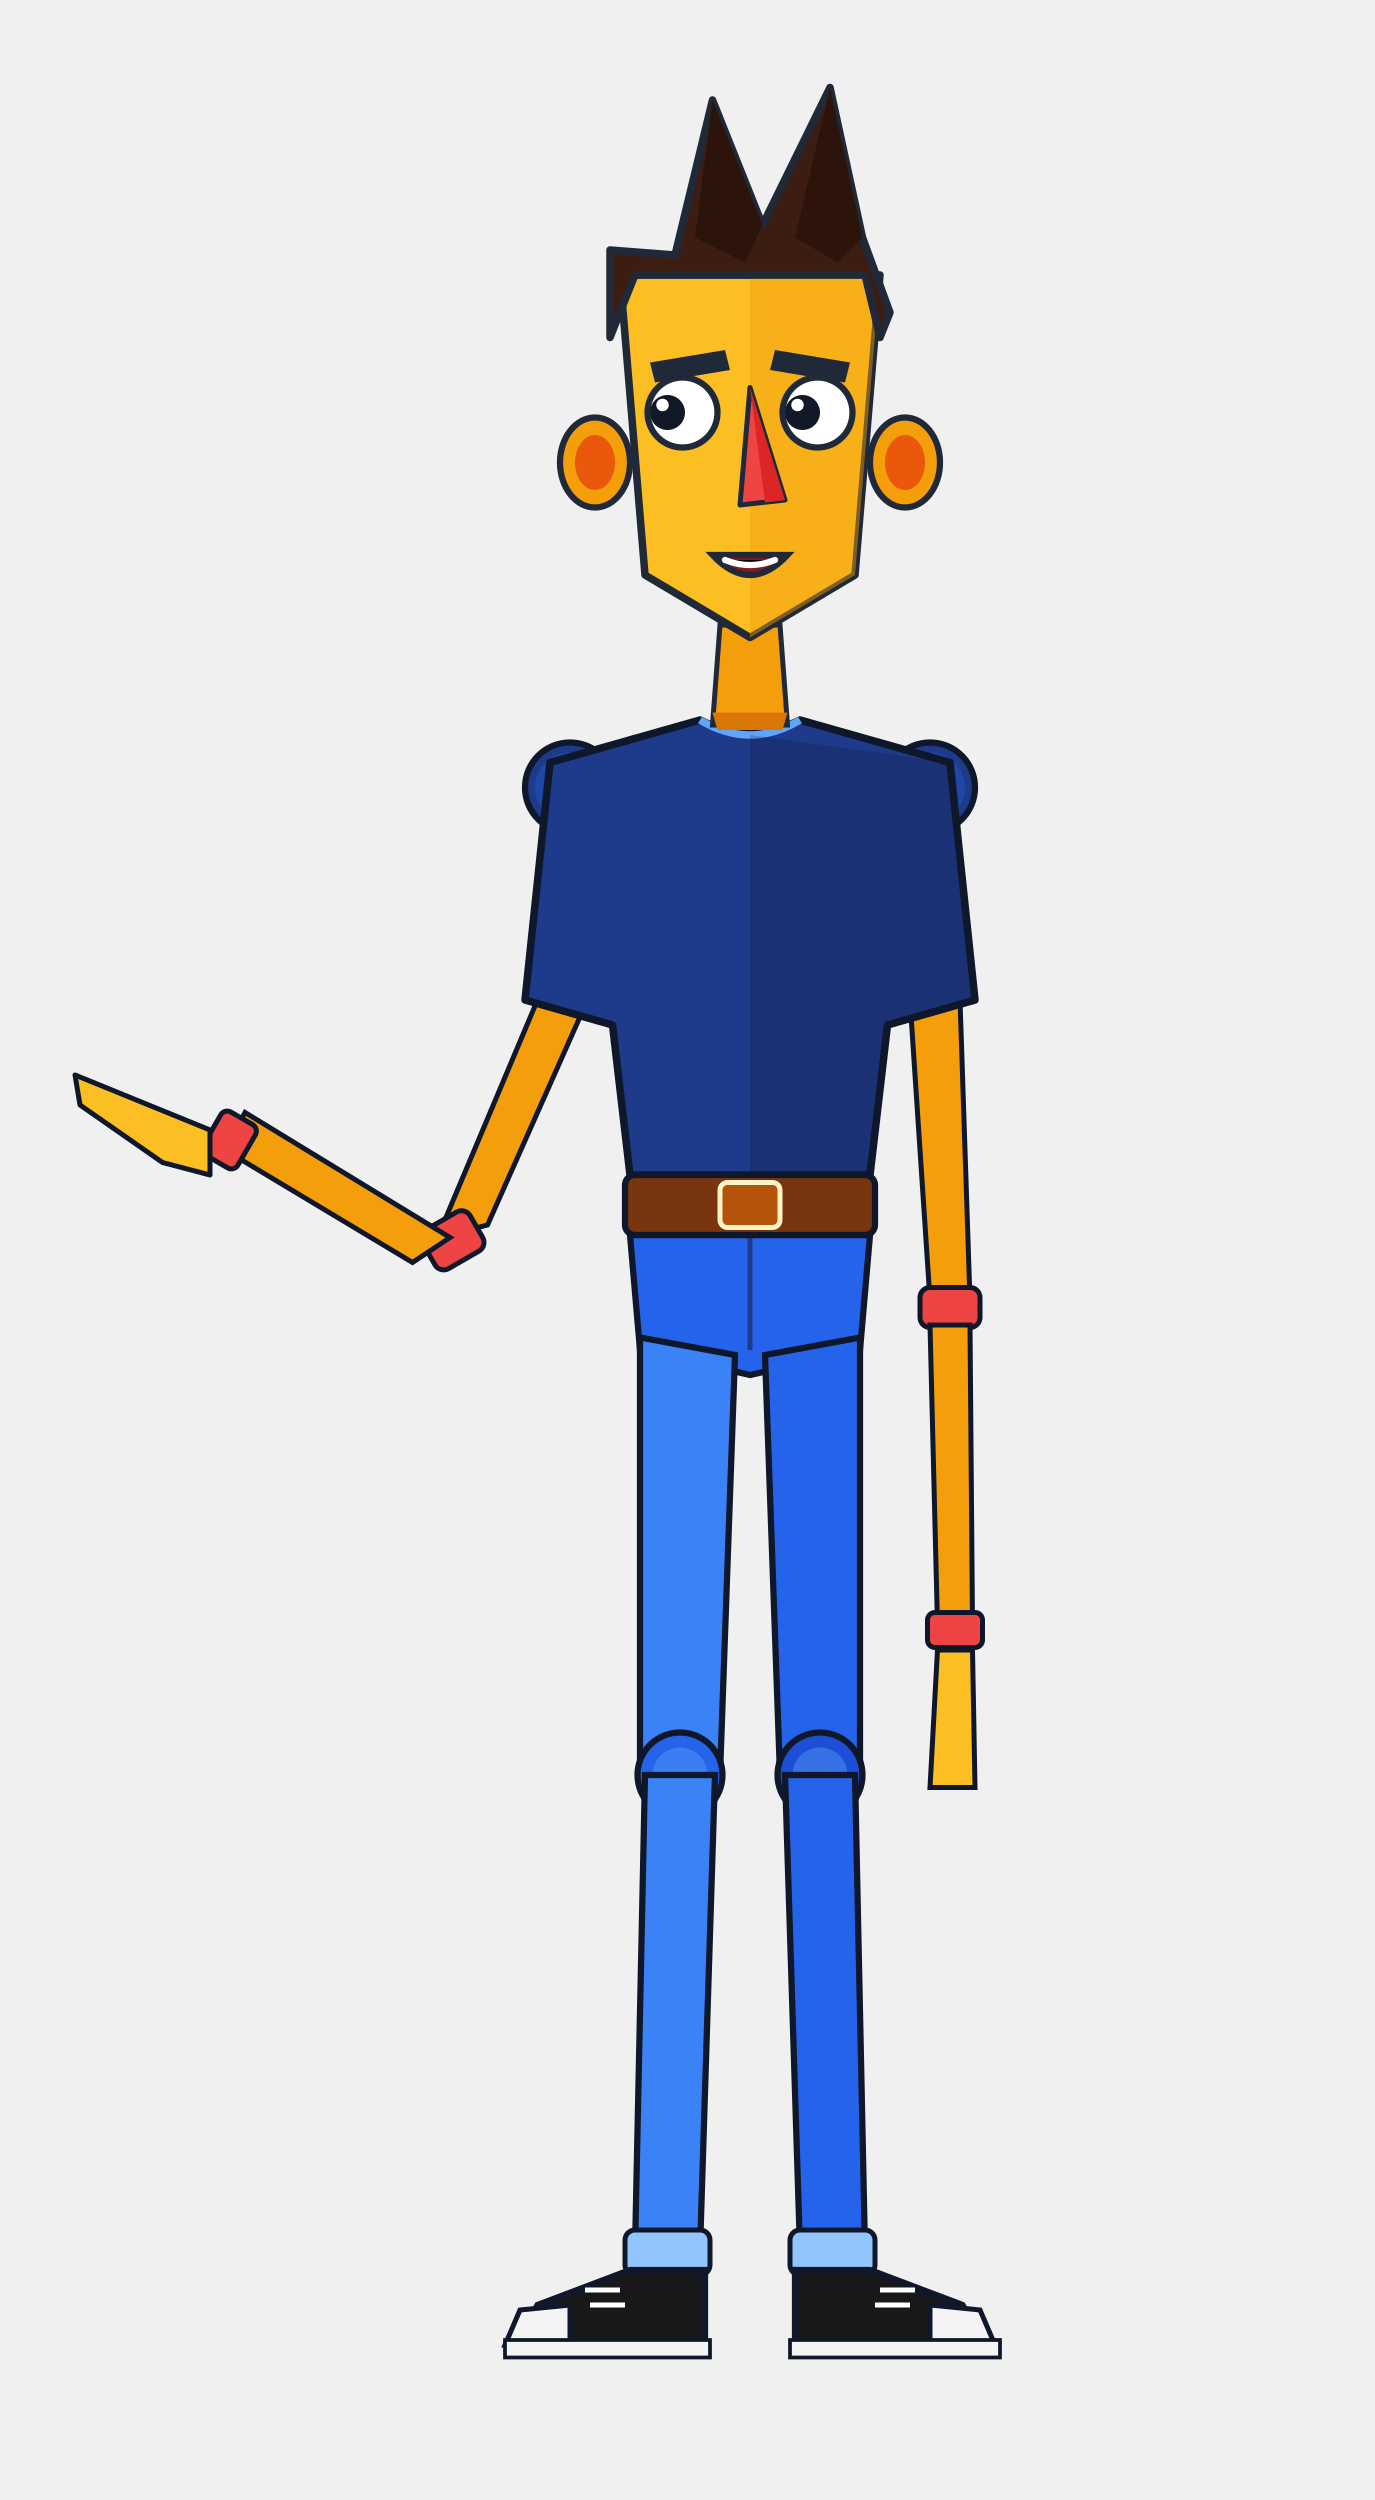
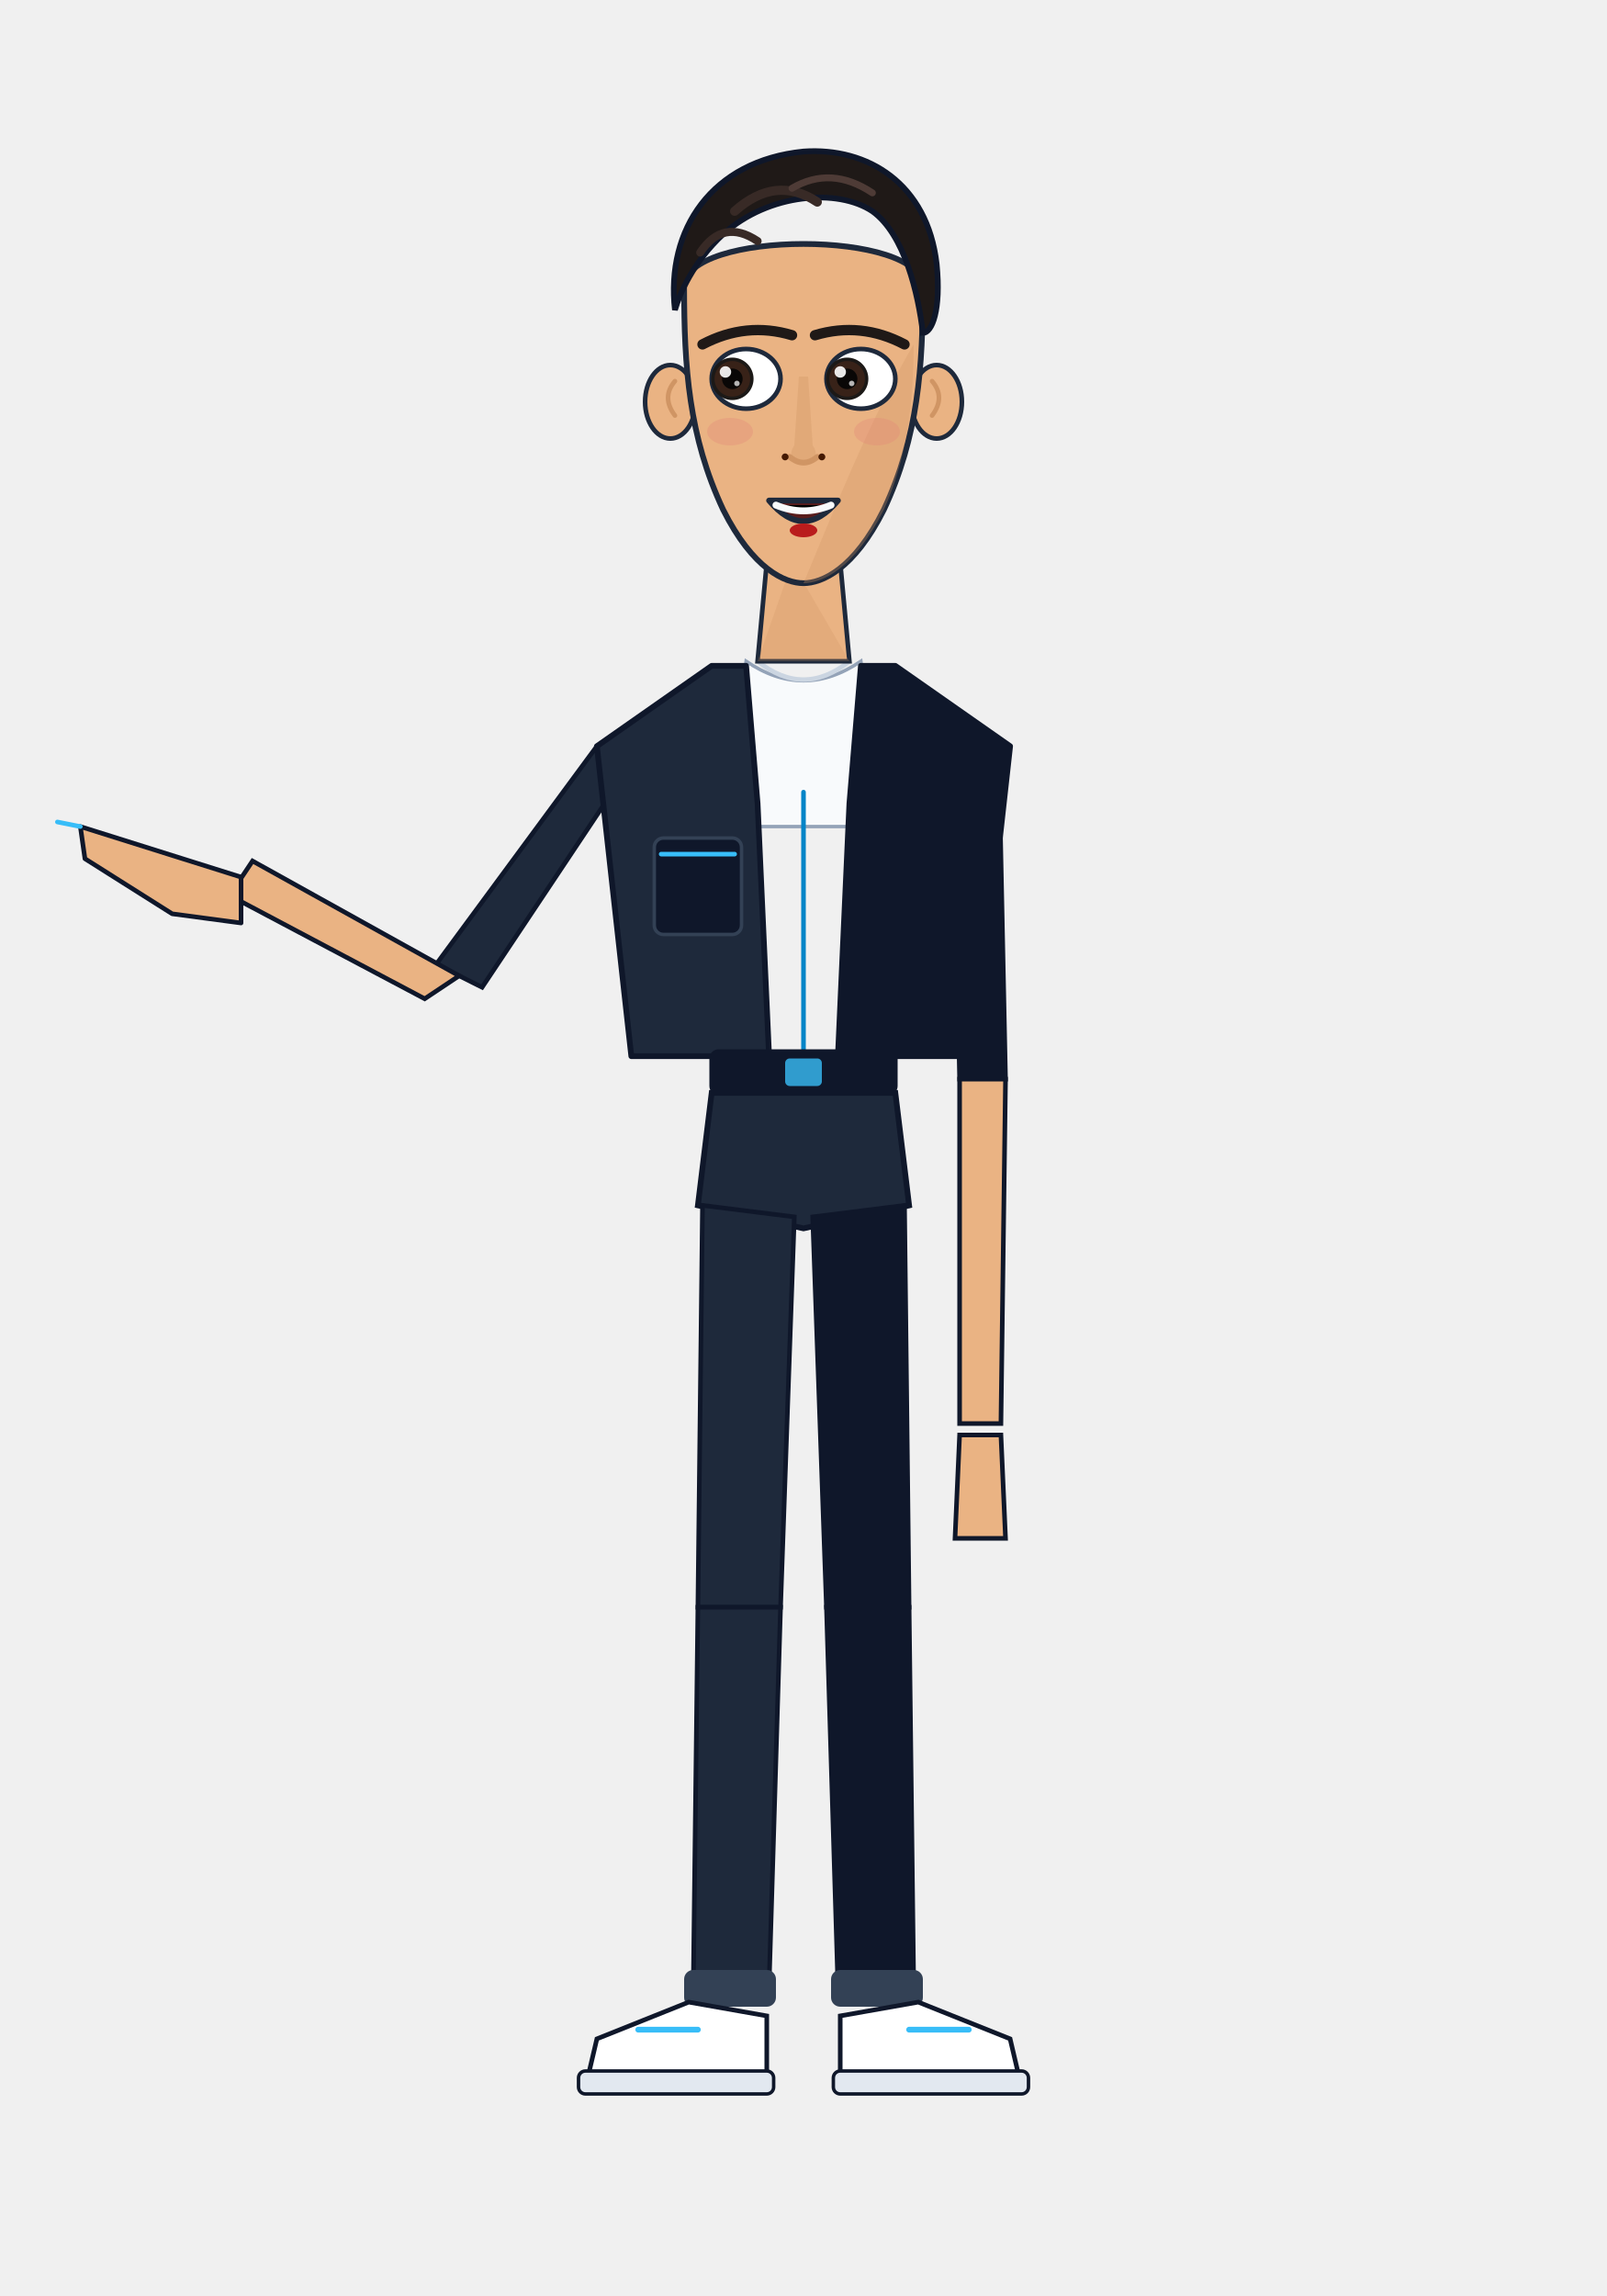
- <svg xmlns="http://www.w3.org/2000/svg" viewBox="-50 50 550 1000" width="550" height="1000">
-   <g id="puppet_root">
-     <polygon points="202,544 298,544 294,590 250,600 206,590" fill="#2563eb" stroke="#0f172a" stroke-width="2.5" />
-     <path d="M 250 544 L 250 590" stroke="#1e3a8a" stroke-width="2" />
-     <polygon points="206,585 244,592 238,760 206,760" fill="#3b82f6" stroke="#0f172a" stroke-width="2.5" />
-     <circle cx="222" cy="760" r="17" fill="#2563eb" stroke="#0f172a" stroke-width="2.5" />
-     <circle cx="222" cy="760" r="11" fill="#60a5fa" opacity="0.4" />
-     <polygon points="208,760 236,760 230,950 204,950" fill="#3b82f6" stroke="#0f172a" stroke-width="2.5" />
-     <rect x="200" y="942" width="34" height="18" rx="4" fill="#93c5fd" stroke="#0f172a" stroke-width="2" />
-     <polygon points="256,592 294,585 294,760 262,760" fill="#2563eb" stroke="#0f172a" stroke-width="2.5" />
-     <circle cx="278" cy="760" r="17" fill="#1d4ed8" stroke="#0f172a" stroke-width="2.5" />
-     <circle cx="278" cy="760" r="11" fill="#60a5fa" opacity="0.4" />
-     <polygon points="264,760 292,760 296,950 270,950" fill="#2563eb" stroke="#0f172a" stroke-width="2.5" />
-     <rect x="266" y="942" width="34" height="18" rx="4" fill="#93c5fd" stroke="#0f172a" stroke-width="2" />
-     <path d="M 156 988 L 232 988 L 232 958 L 202 958 L 165 972 Z" fill="#18181b" stroke="#0f172a" stroke-width="2.5" />
-     <path d="M 152 988 L 178 988 L 178 972 L 158 974 Z" fill="#f4f4f5" stroke="#0f172a" stroke-width="2" />
-     <rect x="152" y="986" width="82" height="7" fill="#f4f4f5" stroke="#0f172a" stroke-width="1.5" />
-     <line x1="184" y1="966" x2="198" y2="966" stroke="#ffffff" stroke-width="2" />
-     <line x1="186" y1="972" x2="200" y2="972" stroke="#ffffff" stroke-width="2" />
-     <path d="M 268 988 L 344 988 L 335 972 L 298 958 L 268 958 Z" fill="#18181b" stroke="#0f172a" stroke-width="2.5" />
-     <path d="M 322 988 L 348 988 L 342 974 L 322 972 Z" fill="#f4f4f5" stroke="#0f172a" stroke-width="2" />
-     <rect x="266" y="986" width="84" height="7" fill="#f4f4f5" stroke="#0f172a" stroke-width="1.5" />
-     <line x1="302" y1="966" x2="316" y2="966" stroke="#ffffff" stroke-width="2" />
-     <line x1="300" y1="972" x2="314" y2="972" stroke="#ffffff" stroke-width="2" />
-     <polygon points="165,450 185,450 145,540 125,545" fill="#f59e0b" stroke="#0f172a" stroke-width="2" />
-     <rect x="120" y="535" width="22" height="18" rx="4" fill="#ef4444" stroke="#0f172a" stroke-width="2" transform="rotate(-30 135 545)" />
-     <polygon points="130,545 115,555 40,510 48,495" fill="#f59e0b" stroke="#0f172a" stroke-width="2" />
-     <rect x="34" y="495" width="16" height="20" rx="3" fill="#ef4444" stroke="#0f172a" stroke-width="2" transform="rotate(30 40 505)" />
-     <path d="M 34 502 L -20 480 L -18 492 L 15 515 L 34 520 Z" fill="#fbbf24" stroke="#0f172a" stroke-width="2" stroke-linejoin="round" />
-     <polygon points="314,450 334,450 338,570 322,570" fill="#f59e0b" stroke="#0f172a" stroke-width="2" />
-     <rect x="318" y="565" width="24" height="16" rx="4" fill="#ef4444" stroke="#0f172a" stroke-width="2" />
-     <polygon points="322,580 338,580 339,700 325,700" fill="#f59e0b" stroke="#0f172a" stroke-width="2" />
-     <rect x="321" y="695" width="22" height="14" rx="3" fill="#ef4444" stroke="#0f172a" stroke-width="2" />
-     <polygon points="325,710 339,710 340,765 322,765" fill="#fbbf24" stroke="#0f172a" stroke-width="2" />
-     <circle cx="178" cy="365" r="18" fill="#1e3a8a" stroke="#0f172a" stroke-width="2.5" />
-     <circle cx="322" cy="365" r="18" fill="#1e3a8a" stroke="#0f172a" stroke-width="2.5" />
-     <circle cx="178" cy="365" r="14" fill="#2563eb" opacity="0.3" />
-     <circle cx="322" cy="365" r="14" fill="#2563eb" opacity="0.3" />
-     <path d="M 230 338 Q 250 348 270 338 L 330 355 L 340 450 L 305 460 L 298 520 L 202 520 L 195 460 L 160 450 L 170 355 Z" fill="#1e3a8a" stroke="#0f172a" stroke-width="3" stroke-linejoin="round" />
-     <path d="M 230 338 Q 250 350 270 338" fill="none" stroke="#60a5fa" stroke-width="3" />
-     <polygon points="250,344 330,355 340,450 305,460 298,520 250,520" fill="#0f172a" opacity="0.22" />
-     <rect x="200" y="520" width="100" height="24" rx="4" fill="#78350f" stroke="#0f172a" stroke-width="2.5" />
-     <rect x="238" y="523" width="24" height="18" rx="3" fill="#b45309" stroke="#fef3c7" stroke-width="2" />
-     <polygon points="238,300 262,300 265,340 235,340" fill="#f59e0b" stroke="#1f2937" stroke-width="2" />
-     <polygon points="235,335 265,335 263,342 237,342" fill="#d97706" />
-     <ellipse cx="188" cy="235" rx="14" ry="18" fill="#f59e0b" stroke="#1f2937" stroke-width="2.5" />
-     <ellipse cx="188" cy="235" rx="8" ry="11" fill="#ea580c" />
-     <ellipse cx="312" cy="235" rx="14" ry="18" fill="#f59e0b" stroke="#1f2937" stroke-width="2.5" />
-     <ellipse cx="312" cy="235" rx="8" ry="11" fill="#ea580c" />
-     <polygon points="198,160 302,160 292,280 250,305 208,280" fill="#fbbf24" stroke="#1f2937" stroke-width="3" stroke-linejoin="round" />
-     <polygon points="250,160 302,160 292,280 250,305" fill="#f59e0b" opacity="0.45" />
-     <path d="M 194 175               L 194 150               L 220 152               L 235 90               L 255 140               L 282 85               L 295 145               L 306 175               L 302 185               L 296 160               L 204 160               L 194 185 Z" fill="#3b1d11" stroke="#1f2937" stroke-width="3" stroke-linejoin="round" />
-     <polygon points="235,90 255,140 248,155 228,145" fill="#2c140a" />
-     <polygon points="282,85 295,145 285,155 268,145" fill="#2c140a" />
-     <polygon points="210,195 240,190 242,198 212,203" fill="#1f2937" />
-     <polygon points="260,190 290,195 288,203 258,198" fill="#1f2937" />
-     <circle cx="223" cy="215" r="14" fill="#ffffff" stroke="#1f2937" stroke-width="2.5" />
-     <circle cx="217" cy="215" r="7" fill="#111827" />
-     <circle cx="215" cy="212" r="2.5" fill="#ffffff" />
-     <circle cx="277" cy="215" r="14" fill="#ffffff" stroke="#1f2937" stroke-width="2.5" />
-     <circle cx="271" cy="215" r="7" fill="#111827" />
-     <circle cx="269" cy="212" r="2.5" fill="#ffffff" />
-     <polygon points="250,205 264,250 246,252" fill="#ef4444" stroke="#1f2937" stroke-width="2" stroke-linejoin="round" />
-     <polygon points="250,205 264,250 256,251" fill="#dc2626" />
-     <path d="M 235 272 Q 250 288 265 272 Z" fill="#7f1d1d" stroke="#1f2937" stroke-width="2.5" />
-     <path d="M 240 274 Q 250 278 260 274" stroke="#ffffff" stroke-width="2.5" stroke-linecap="round" />
+ <svg xmlns="http://www.w3.org/2000/svg" viewBox="-100 50 700 1000" width="700" height="1000">
+   <g id="modern_character_root">
+     <path d="M 210 526 L 290 526 L 296 575 L 250 585 L 204 575 Z" fill="#1e293b" stroke="#0f172a" stroke-width="2.5" />
+     <path d="M 206 575 L 246 580 L 240 750 L 204 750 Z" fill="#1e293b" stroke="#0f172a" stroke-width="2" />
+     <path d="M 204 750 L 240 750 L 235 915 L 202 915 Z" fill="#1e293b" stroke="#0f172a" stroke-width="2" />
+     <rect x="198" y="908" width="40" height="16" rx="4" fill="#334155" />
+     <path d="M 254 580 L 294 575 L 296 750 L 260 750 Z" fill="#0f172a" stroke="#0f172a" stroke-width="2" />
+     <path d="M 260 750 L 296 750 L 298 915 L 265 915 Z" fill="#0f172a" stroke="#0f172a" stroke-width="2" />
+     <rect x="262" y="908" width="40" height="16" rx="4" fill="#334155" />
+     <path d="M 156 955 L 234 955 L 234 928 L 200 922 L 160 938 Z" fill="#ffffff" stroke="#0f172a" stroke-width="2" />
+     <rect x="152" y="952" width="85" height="10" rx="3" fill="#e2e8f0" stroke="#0f172a" stroke-width="1.5" />
+     <line x1="178" y1="934" x2="204" y2="934" stroke="#38bdf8" stroke-width="2.5" stroke-linecap="round" />
+     <path d="M 266 955 L 344 955 L 340 938 L 300 922 L 266 928 Z" fill="#ffffff" stroke="#0f172a" stroke-width="2" />
+     <rect x="263" y="952" width="85" height="10" rx="3" fill="#e2e8f0" stroke="#0f172a" stroke-width="1.5" />
+     <line x1="296" y1="934" x2="322" y2="934" stroke="#38bdf8" stroke-width="2.5" stroke-linecap="round" />
+     <path d="M 180 375 L 160 375 L 90 470 L 110 480 Z" fill="#1e293b" stroke="#0f172a" stroke-width="2" />
+     <path d="M 100 475 L 85 485 L 0 440 L 10 425 Z" fill="#eab383" stroke="#0f172a" stroke-width="2" />
+     <path d="M 5 432 L -65 410 L -63 424 L -25 448 L 5 452 Z" fill="#eab383" stroke="#0f172a" stroke-width="2" stroke-linejoin="round" />
+     <line x1="-65" y1="410" x2="-75" y2="408" stroke="#38bdf8" stroke-width="2" stroke-linecap="round" />
+     <path d="M 315 375 L 335 375 L 338 520 L 318 520 Z" fill="#0f172a" stroke="#0f172a" stroke-width="2" />
+     <path d="M 318 520 L 338 520 L 336 670 L 318 670 Z" fill="#eab383" stroke="#0f172a" stroke-width="2" />
+     <path d="M 318 675 L 336 675 L 338 720 L 316 720 Z" fill="#eab383" stroke="#0f172a" stroke-width="2" />
+     <path d="M 225 338 Q 250 355 275 338 L 285 410 L 215 410 Z" fill="#f8fafc" stroke="#94a3b8" stroke-width="1.5" />
+     <path d="M 230 338 Q 250 354 270 338" stroke="#cbd5e1" stroke-width="2" fill="none" />
+     <path d="M 210 340 L 160 375 L 175 510 L 235 510 L 230 400 L 225 340 Z" fill="#1e293b" stroke="#0f172a" stroke-width="2.5" stroke-linejoin="round" />
+     <path d="M 290 340 L 340 375 L 325 510 L 265 510 L 270 400 L 275 340 Z" fill="#0f172a" stroke="#0f172a" stroke-width="2.5" stroke-linejoin="round" />
+     <line x1="250" y1="395" x2="250" y2="510" stroke="#0284c7" stroke-width="2" stroke-linecap="round" />
+     <rect x="185" y="415" width="38" height="42" rx="4" fill="#0f172a" stroke="#334155" stroke-width="1.5" />
+     <line x1="188" y1="422" x2="220" y2="422" stroke="#38bdf8" stroke-width="2" stroke-linecap="round" />
+     <rect x="210" y="508" width="80" height="18" rx="3" fill="#0f172a" stroke="#0f172a" stroke-width="2" />
+     <rect x="242" y="511" width="16" height="12" rx="2" fill="#38bdf8" opacity="0.8" />
+     <path d="M 234 295 L 230 338 L 270 338 L 266 295 Z" fill="#eab383" stroke="#1e293b" stroke-width="2" />
+     <path d="M 245 295 L 230 338 L 270 338 Z" fill="#d09564" opacity="0.25" />
+     <ellipse cx="192" cy="225" rx="11" ry="16" fill="#eab383" stroke="#1e293b" stroke-width="2" />
+     <path d="M 194 216 Q 188 223 194 231" stroke="#d09564" stroke-width="2" fill="none" stroke-linecap="round" />
+     <ellipse cx="308" cy="225" rx="11" ry="16" fill="#eab383" stroke="#1e293b" stroke-width="2" />
+     <path d="M 306 216 Q 312 223 306 231" stroke="#d09564" stroke-width="2" fill="none" stroke-linecap="round" />
+     <path d="M 198 175               C 198 150, 302 150, 302 175               C 302 210, 300 240, 285 272               C 272 298, 258 304, 250 304               C 242 304, 228 298, 215 272               C 200 240, 198 210, 198 175 Z" fill="#eab383" stroke="#1e293b" stroke-width="2.5" />
+     <path d="M 250 304 C 258 304, 272 298, 285 272 C 295 250, 298 225, 298 200 C 280 230, 260 280, 250 304 Z" fill="#d09564" opacity="0.3" />
+     <ellipse cx="218" cy="238" rx="10" ry="6" fill="#e28878" opacity="0.35" />
+     <ellipse cx="282" cy="238" rx="10" ry="6" fill="#e28878" opacity="0.35" />
+     <path d="M 194 185              C 190 150, 210 120, 250 116              C 278 114, 304 130, 308 165              C 310 185, 306 195, 302 195              C 300 178, 294 152, 280 142              C 265 132, 235 134, 215 152              C 202 164, 196 178, 194 185 Z" fill="#1f1917" stroke="#0f172a" stroke-width="2.5" />
+     <path d="M 220 142 Q 238 126 256 138" stroke="#382a26" stroke-width="4" stroke-linecap="round" fill="none" />
+     <path d="M 245 132 Q 262 122 280 134" stroke="#4e3b36" stroke-width="3" stroke-linecap="round" fill="none" />
+     <path d="M 205 160 Q 215 145 230 155" stroke="#382a26" stroke-width="3.5" stroke-linecap="round" fill="none" />
+     <path d="M 206 200 Q 225 190 245 196" stroke="#1f1917" stroke-width="4.5" stroke-linecap="round" fill="none" />
+     <path d="M 255 196 Q 275 190 294 200" stroke="#1f1917" stroke-width="4.5" stroke-linecap="round" fill="none" />
+     <ellipse cx="225" cy="215" rx="15" ry="13" fill="#ffffff" stroke="#1e293b" stroke-width="2" />
+     <circle cx="219" cy="215" r="8.5" fill="#382218" stroke="#1c1917" stroke-width="1.5" />
+     <circle cx="219" cy="215" r="4.5" fill="#090706" />
+     <circle cx="216" cy="212" r="2.5" fill="#ffffff" opacity="0.9" />
+     <circle cx="221" cy="217" r="1.2" fill="#ffffff" opacity="0.7" />
+     <ellipse cx="275" cy="215" rx="15" ry="13" fill="#ffffff" stroke="#1e293b" stroke-width="2" />
+     <circle cx="269" cy="215" r="8.5" fill="#382218" stroke="#1c1917" stroke-width="1.5" />
+     <circle cx="269" cy="215" r="4.5" fill="#090706" />
+     <circle cx="266" cy="212" r="2.5" fill="#ffffff" opacity="0.9" />
+     <circle cx="271" cy="217" r="1.2" fill="#ffffff" opacity="0.7" />
+     <path d="M 248 214 L 246 244 Q 242 250 250 252 Q 258 250 254 244 L 252 214" fill="#d09564" opacity="0.35" />
+     <path d="M 244 249 Q 250 254 256 249" stroke="#d09564" stroke-width="2.5" stroke-linecap="round" fill="none" />
+     <circle cx="242" cy="249" r="1.5" fill="#451a03" />
+     <circle cx="258" cy="249" r="1.5" fill="#451a03" />
+     <path d="M 235 268 Q 250 286 265 268 Z" fill="#581c1c" stroke="#1e293b" stroke-width="2.5" stroke-linejoin="round" />
+     <path d="M 238 270 Q 250 275 262 270" stroke="#f8fafc" stroke-width="3" stroke-linecap="round" />
+     <ellipse cx="250" cy="281" rx="6" ry="3" fill="#b91c1c" />
  </g>
</svg>
